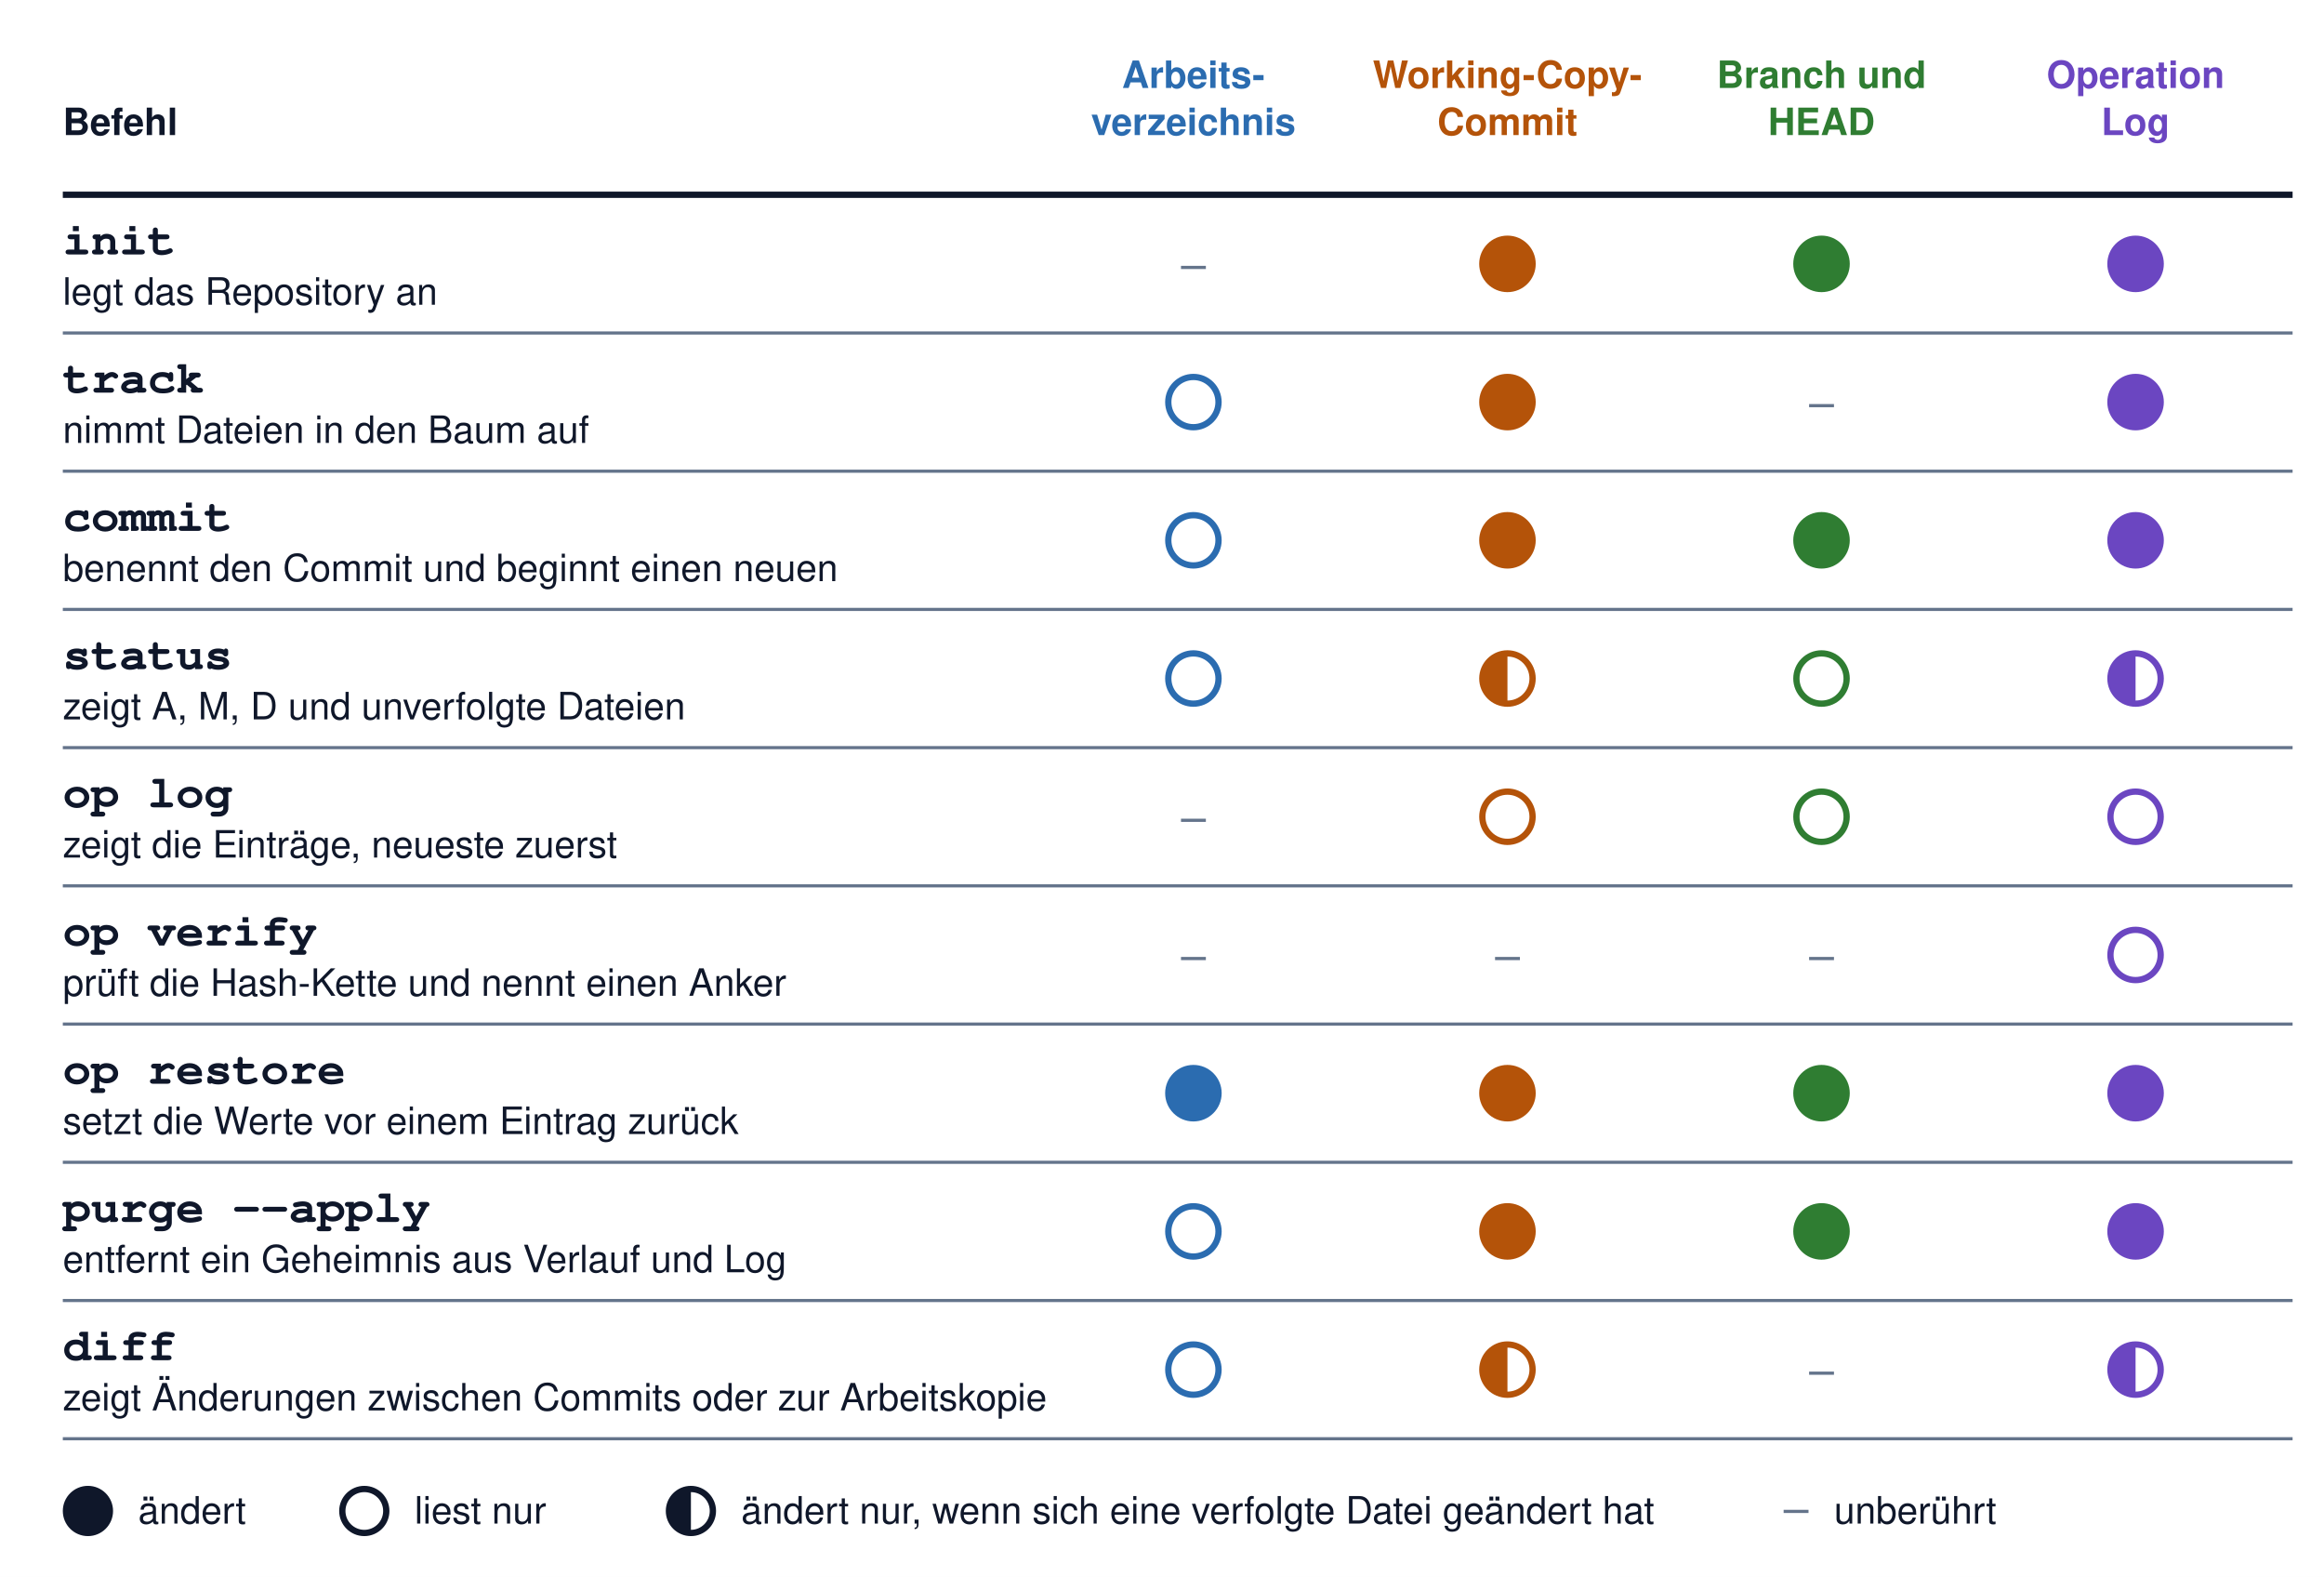
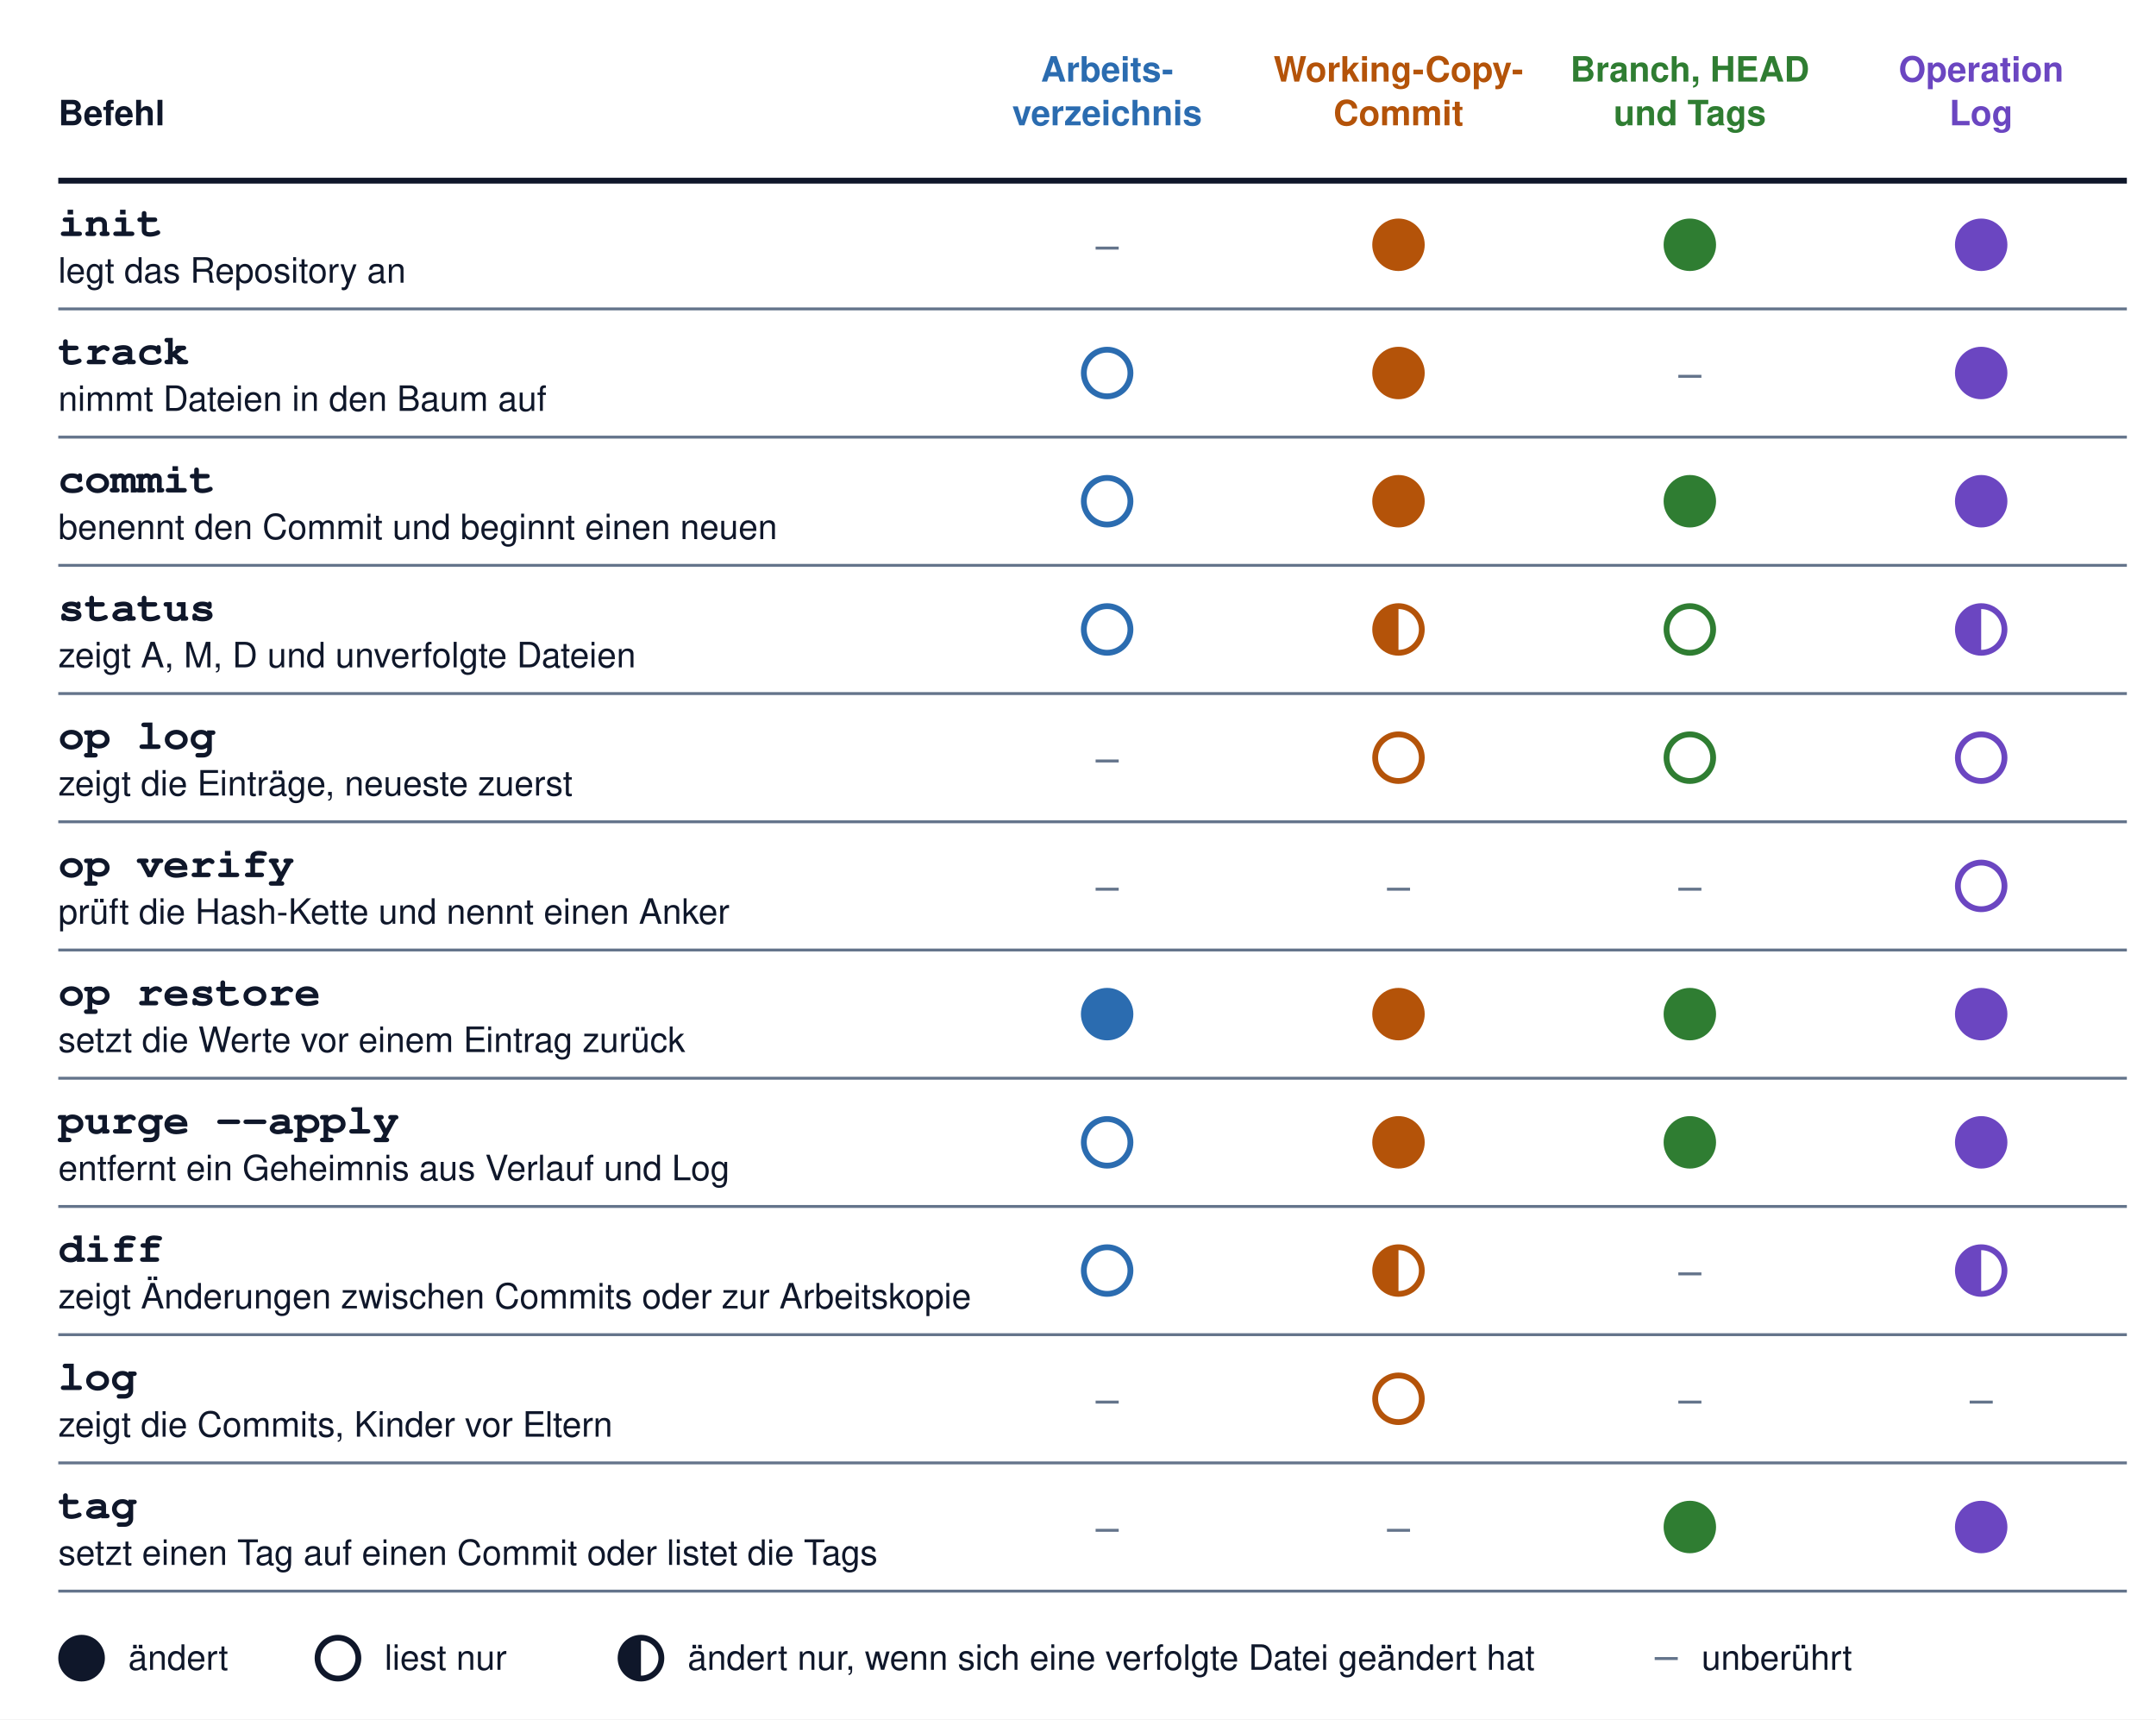
- <svg xmlns="http://www.w3.org/2000/svg" viewBox="0 0 740 502" font-family="Helvetica, Arial, sans-serif">
-   <rect x="0" y="0" width="740" height="502" fill="#FFFFFF" />
+ <svg xmlns="http://www.w3.org/2000/svg" viewBox="0 0 740 590" font-family="Helvetica, Arial, sans-serif">
+   <rect x="0" y="0" width="740" height="590" fill="#FFFFFF" />
  <g font-size="12" font-weight="bold" text-anchor="middle">
    <text x="380" y="28" fill="#2B6CB0">Arbeits-</text>
    <text x="380" y="43" fill="#2B6CB0">verzeichnis</text>
    <text x="480" y="28" fill="#B45309">Working-Copy-</text>
    <text x="480" y="43" fill="#B45309">Commit</text>
-     <text x="580" y="28" fill="#2F7D32">Branch und</text>
-     <text x="580" y="43" fill="#2F7D32">HEAD</text>
+     <text x="580" y="28" fill="#2F7D32">Branch, HEAD</text>
+     <text x="580" y="43" fill="#2F7D32">und Tags</text>
    <text x="680" y="28" fill="#6B46C1">Operation</text>
    <text x="680" y="43" fill="#6B46C1">Log</text>
  </g>
  <text x="20" y="43" font-size="12" font-weight="bold" fill="#0F172A">Befehl</text>
  <line x1="20" y1="62" x2="730" y2="62" stroke="#0F172A" stroke-width="2" />
  <g stroke="#64748B" stroke-width="1">
    <line x1="20" y1="106" x2="730" y2="106" />
    <line x1="20" y1="150" x2="730" y2="150" />
    <line x1="20" y1="194" x2="730" y2="194" />
    <line x1="20" y1="238" x2="730" y2="238" />
    <line x1="20" y1="282" x2="730" y2="282" />
    <line x1="20" y1="326" x2="730" y2="326" />
    <line x1="20" y1="370" x2="730" y2="370" />
    <line x1="20" y1="414" x2="730" y2="414" />
    <line x1="20" y1="458" x2="730" y2="458" />
+     <line x1="20" y1="502" x2="730" y2="502" />
+     <line x1="20" y1="546" x2="730" y2="546" />
  </g>
  <g fill="#0F172A">
    <text x="20" y="81" font-family="Courier, monospace" font-size="15" font-weight="bold">init</text>
    <text x="20" y="125" font-family="Courier, monospace" font-size="15" font-weight="bold">track</text>
    <text x="20" y="169" font-family="Courier, monospace" font-size="15" font-weight="bold">commit</text>
    <text x="20" y="213" font-family="Courier, monospace" font-size="15" font-weight="bold">status</text>
    <text x="20" y="257" font-family="Courier, monospace" font-size="15" font-weight="bold">op log</text>
    <text x="20" y="301" font-family="Courier, monospace" font-size="15" font-weight="bold">op verify</text>
    <text x="20" y="345" font-family="Courier, monospace" font-size="15" font-weight="bold">op restore</text>
    <text x="20" y="389" font-family="Courier, monospace" font-size="15" font-weight="bold">purge --apply</text>
    <text x="20" y="433" font-family="Courier, monospace" font-size="15" font-weight="bold">diff</text>
+     <text x="20" y="477" font-family="Courier, monospace" font-size="15" font-weight="bold">log</text>
+     <text x="20" y="521" font-family="Courier, monospace" font-size="15" font-weight="bold">tag</text>
  </g>
  <g fill="#0F172A" font-size="12">
    <text x="20" y="97">legt das Repository an</text>
    <text x="20" y="141">nimmt Dateien in den Baum auf</text>
    <text x="20" y="185">benennt den Commit und beginnt einen neuen</text>
    <text x="20" y="229">zeigt A, M, D und unverfolgte Dateien</text>
    <text x="20" y="273">zeigt die Einträge, neueste zuerst</text>
    <text x="20" y="317">prüft die Hash-Kette und nennt einen Anker</text>
    <text x="20" y="361">setzt die Werte vor einem Eintrag zurück</text>
    <text x="20" y="405">entfernt ein Geheimnis aus Verlauf und Log</text>
    <text x="20" y="449">zeigt Änderungen zwischen Commits oder zur Arbeitskopie</text>
+     <text x="20" y="493">zeigt die Commits, Kinder vor Eltern</text>
+     <text x="20" y="537">setzt einen Tag auf einen Commit oder listet die Tags</text>
  </g>
  <circle cx="480" cy="84" r="9" fill="#B45309" />
  <circle cx="580" cy="84" r="9" fill="#2F7D32" />
  <circle cx="680" cy="84" r="9" fill="#6B46C1" />
  <text x="380" y="89" font-size="14" fill="#64748B" text-anchor="middle">–</text>
  <circle cx="380" cy="128" r="8" fill="none" stroke="#2B6CB0" stroke-width="2" />
  <circle cx="480" cy="128" r="9" fill="#B45309" />
  <text x="580" y="133" font-size="14" fill="#64748B" text-anchor="middle">–</text>
  <circle cx="680" cy="128" r="9" fill="#6B46C1" />
  <circle cx="380" cy="172" r="8" fill="none" stroke="#2B6CB0" stroke-width="2" />
  <circle cx="480" cy="172" r="9" fill="#B45309" />
  <circle cx="580" cy="172" r="9" fill="#2F7D32" />
  <circle cx="680" cy="172" r="9" fill="#6B46C1" />
  <circle cx="380" cy="216" r="8" fill="none" stroke="#2B6CB0" stroke-width="2" />
  <circle cx="480" cy="216" r="8" fill="none" stroke="#B45309" stroke-width="2" />
  <path d="M480,208 A8,8 0 0 0 480,224 Z" fill="#B45309" />
  <circle cx="580" cy="216" r="8" fill="none" stroke="#2F7D32" stroke-width="2" />
  <circle cx="680" cy="216" r="8" fill="none" stroke="#6B46C1" stroke-width="2" />
  <path d="M680,208 A8,8 0 0 0 680,224 Z" fill="#6B46C1" />
  <text x="380" y="265" font-size="14" fill="#64748B" text-anchor="middle">–</text>
  <circle cx="480" cy="260" r="8" fill="none" stroke="#B45309" stroke-width="2" />
  <circle cx="580" cy="260" r="8" fill="none" stroke="#2F7D32" stroke-width="2" />
  <circle cx="680" cy="260" r="8" fill="none" stroke="#6B46C1" stroke-width="2" />
  <text x="380" y="309" font-size="14" fill="#64748B" text-anchor="middle">–</text>
  <text x="480" y="309" font-size="14" fill="#64748B" text-anchor="middle">–</text>
  <text x="580" y="309" font-size="14" fill="#64748B" text-anchor="middle">–</text>
  <circle cx="680" cy="304" r="8" fill="none" stroke="#6B46C1" stroke-width="2" />
  <circle cx="380" cy="348" r="9" fill="#2B6CB0" />
  <circle cx="480" cy="348" r="9" fill="#B45309" />
  <circle cx="580" cy="348" r="9" fill="#2F7D32" />
  <circle cx="680" cy="348" r="9" fill="#6B46C1" />
  <circle cx="380" cy="392" r="8" fill="none" stroke="#2B6CB0" stroke-width="2" />
  <circle cx="480" cy="392" r="9" fill="#B45309" />
  <circle cx="580" cy="392" r="9" fill="#2F7D32" />
  <circle cx="680" cy="392" r="9" fill="#6B46C1" />
  <circle cx="380" cy="436" r="8" fill="none" stroke="#2B6CB0" stroke-width="2" />
  <circle cx="480" cy="436" r="8" fill="none" stroke="#B45309" stroke-width="2" />
  <path d="M480,428 A8,8 0 0 0 480,444 Z" fill="#B45309" />
  <text x="580" y="441" font-size="14" fill="#64748B" text-anchor="middle">–</text>
  <circle cx="680" cy="436" r="8" fill="none" stroke="#6B46C1" stroke-width="2" />
  <path d="M680,428 A8,8 0 0 0 680,444 Z" fill="#6B46C1" />
+   <text x="380" y="485" font-size="14" fill="#64748B" text-anchor="middle">–</text>
+   <circle cx="480" cy="480" r="8" fill="none" stroke="#B45309" stroke-width="2" />
+   <text x="580" y="485" font-size="14" fill="#64748B" text-anchor="middle">–</text>
+   <text x="680" y="485" font-size="14" fill="#64748B" text-anchor="middle">–</text>
+   <text x="380" y="529" font-size="14" fill="#64748B" text-anchor="middle">–</text>
+   <text x="480" y="529" font-size="14" fill="#64748B" text-anchor="middle">–</text>
+   <circle cx="580" cy="524" r="9" fill="#2F7D32" />
+   <circle cx="680" cy="524" r="9" fill="#6B46C1" />
  <g fill="#0F172A" font-size="12">
-     <circle cx="28" cy="481" r="8" fill="#0F172A" />
-     <text x="44" y="485">ändert</text>
-     <circle cx="116" cy="481" r="7" fill="none" stroke="#0F172A" stroke-width="2" />
-     <text x="132" y="485">liest nur</text>
-     <circle cx="220" cy="481" r="7" fill="none" stroke="#0F172A" stroke-width="2" />
-     <path d="M220,474 A7,7 0 0 0 220,488 Z" fill="#0F172A" />
-     <text x="236" y="485">ändert nur, wenn sich eine verfolgte Datei geändert hat</text>
-     <text x="568" y="485" font-size="14" fill="#64748B">–</text>
-     <text x="584" y="485">unberührt</text>
+     <circle cx="28" cy="569" r="8" fill="#0F172A" />
+     <text x="44" y="573">ändert</text>
+     <circle cx="116" cy="569" r="7" fill="none" stroke="#0F172A" stroke-width="2" />
+     <text x="132" y="573">liest nur</text>
+     <circle cx="220" cy="569" r="7" fill="none" stroke="#0F172A" stroke-width="2" />
+     <path d="M220,562 A7,7 0 0 0 220,576 Z" fill="#0F172A" />
+     <text x="236" y="573">ändert nur, wenn sich eine verfolgte Datei geändert hat</text>
+     <text x="568" y="573" font-size="14" fill="#64748B">–</text>
+     <text x="584" y="573">unberührt</text>
  </g>
</svg>
